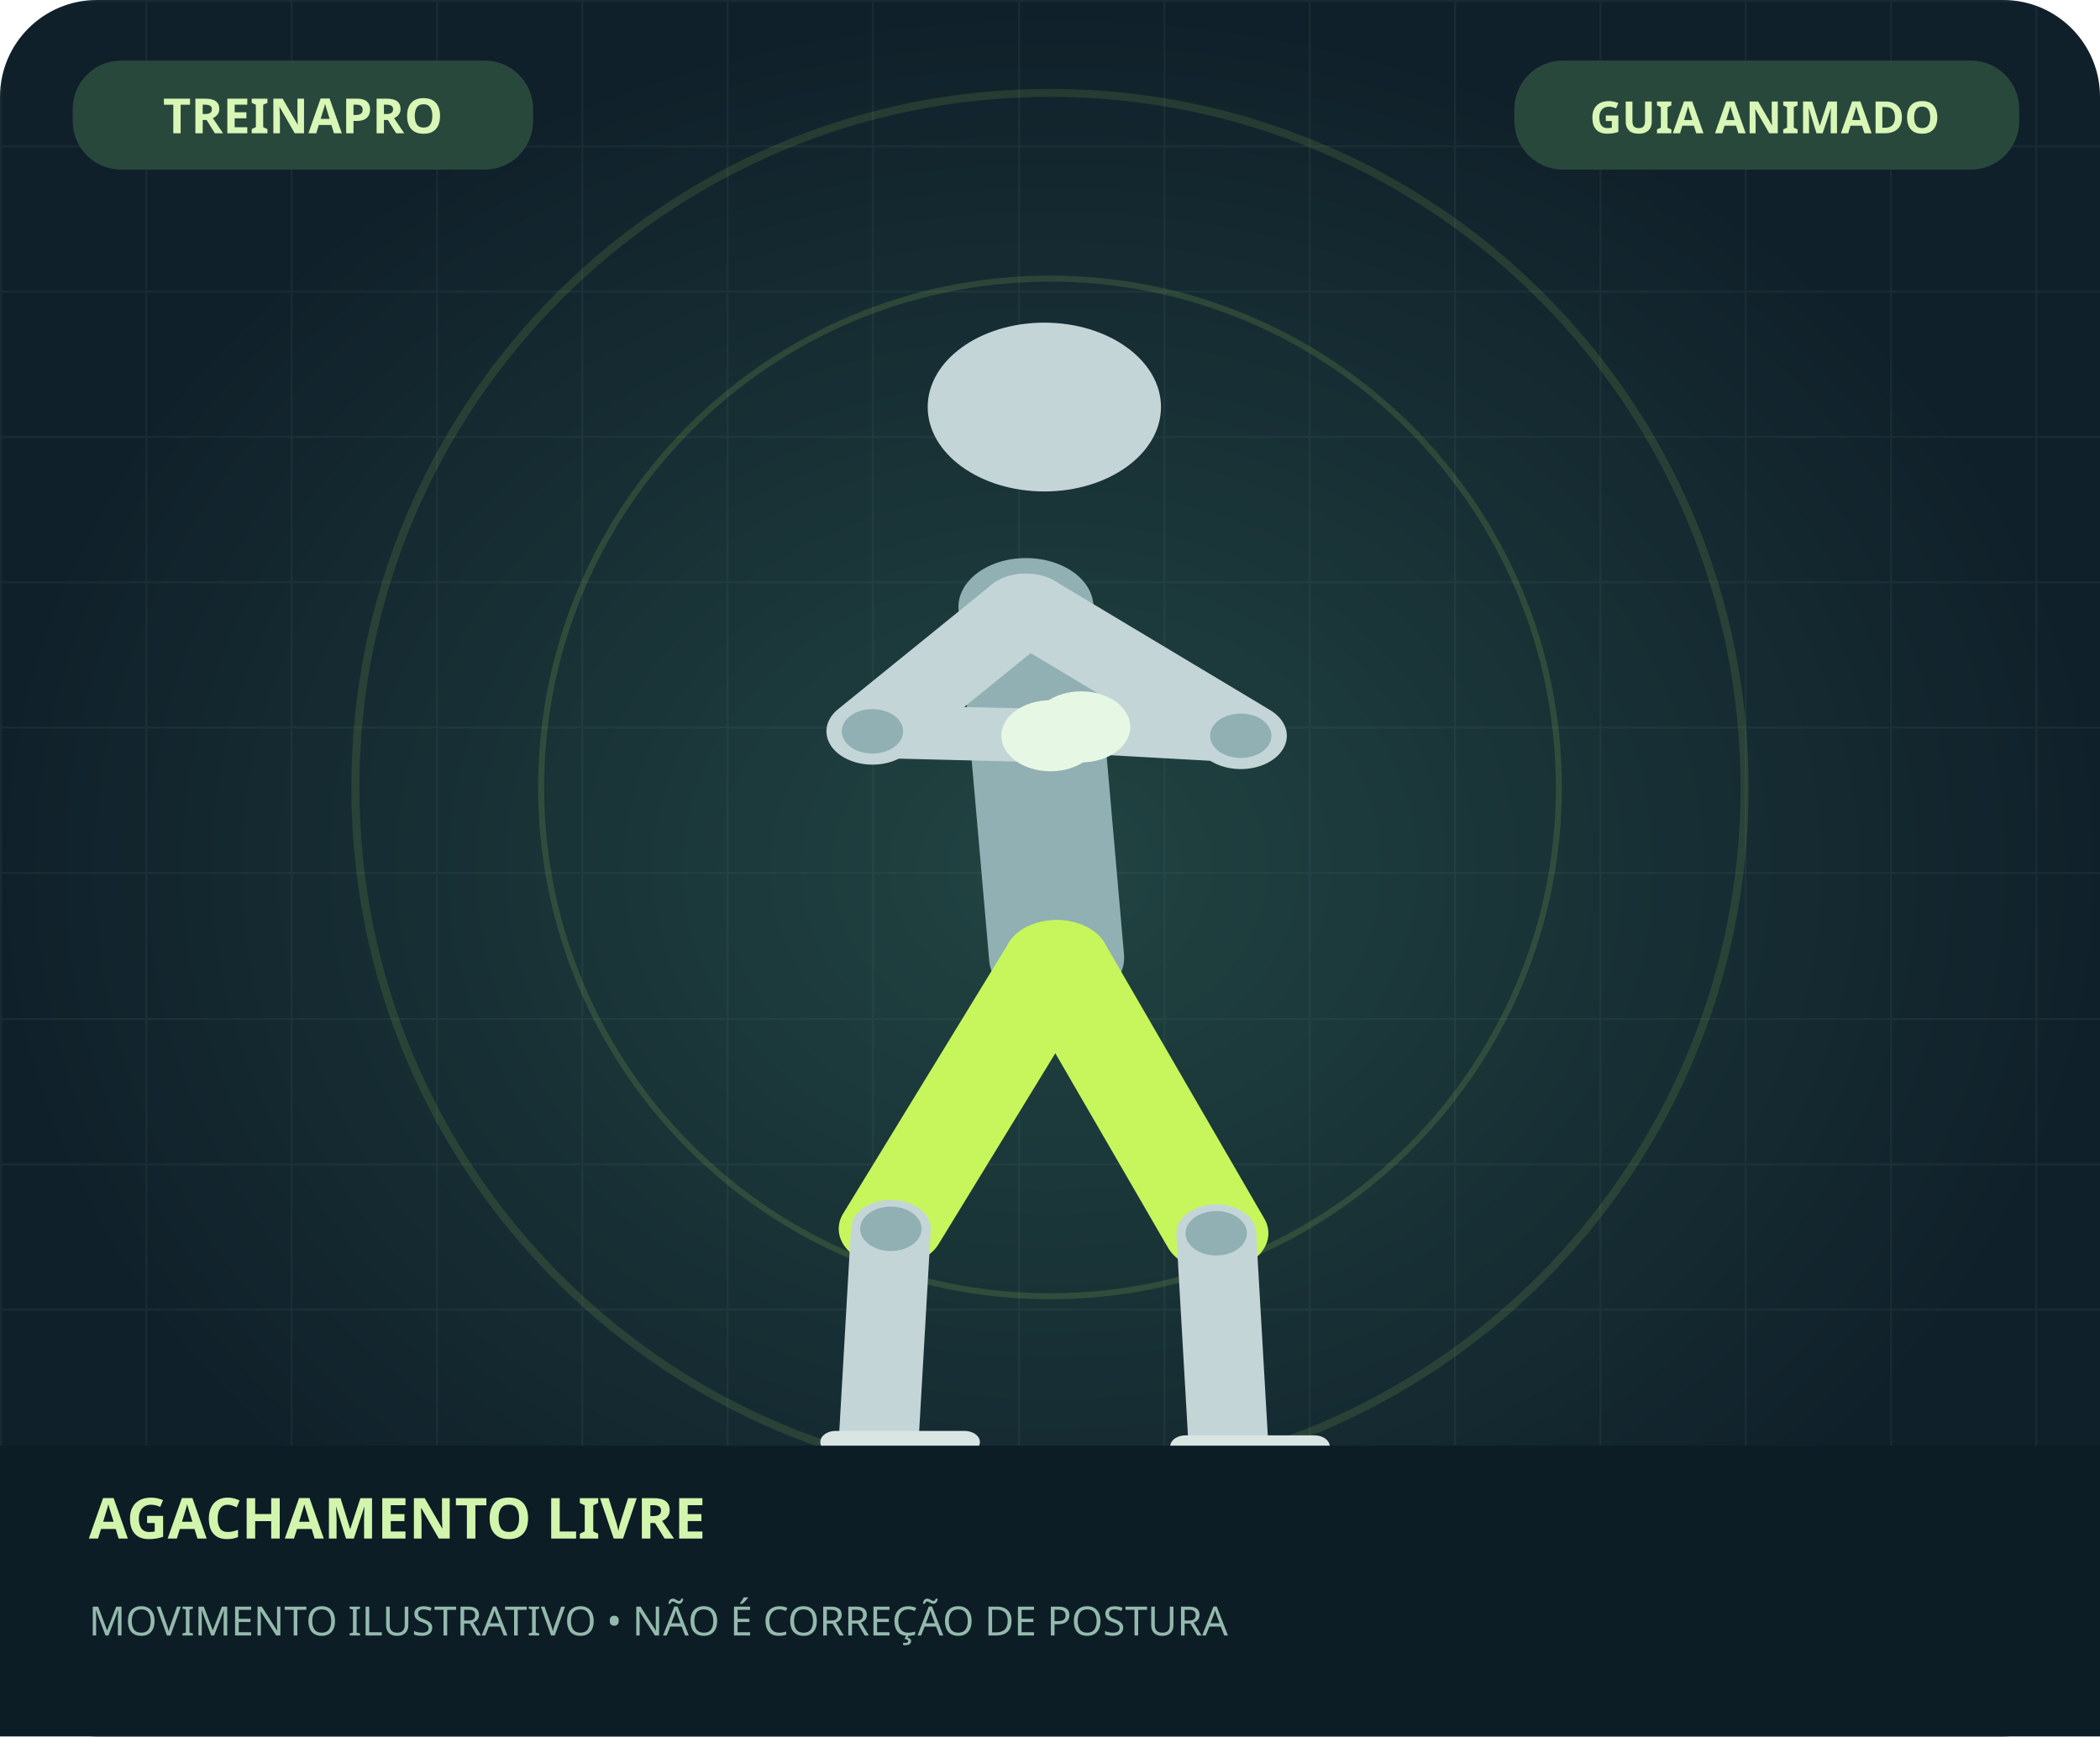
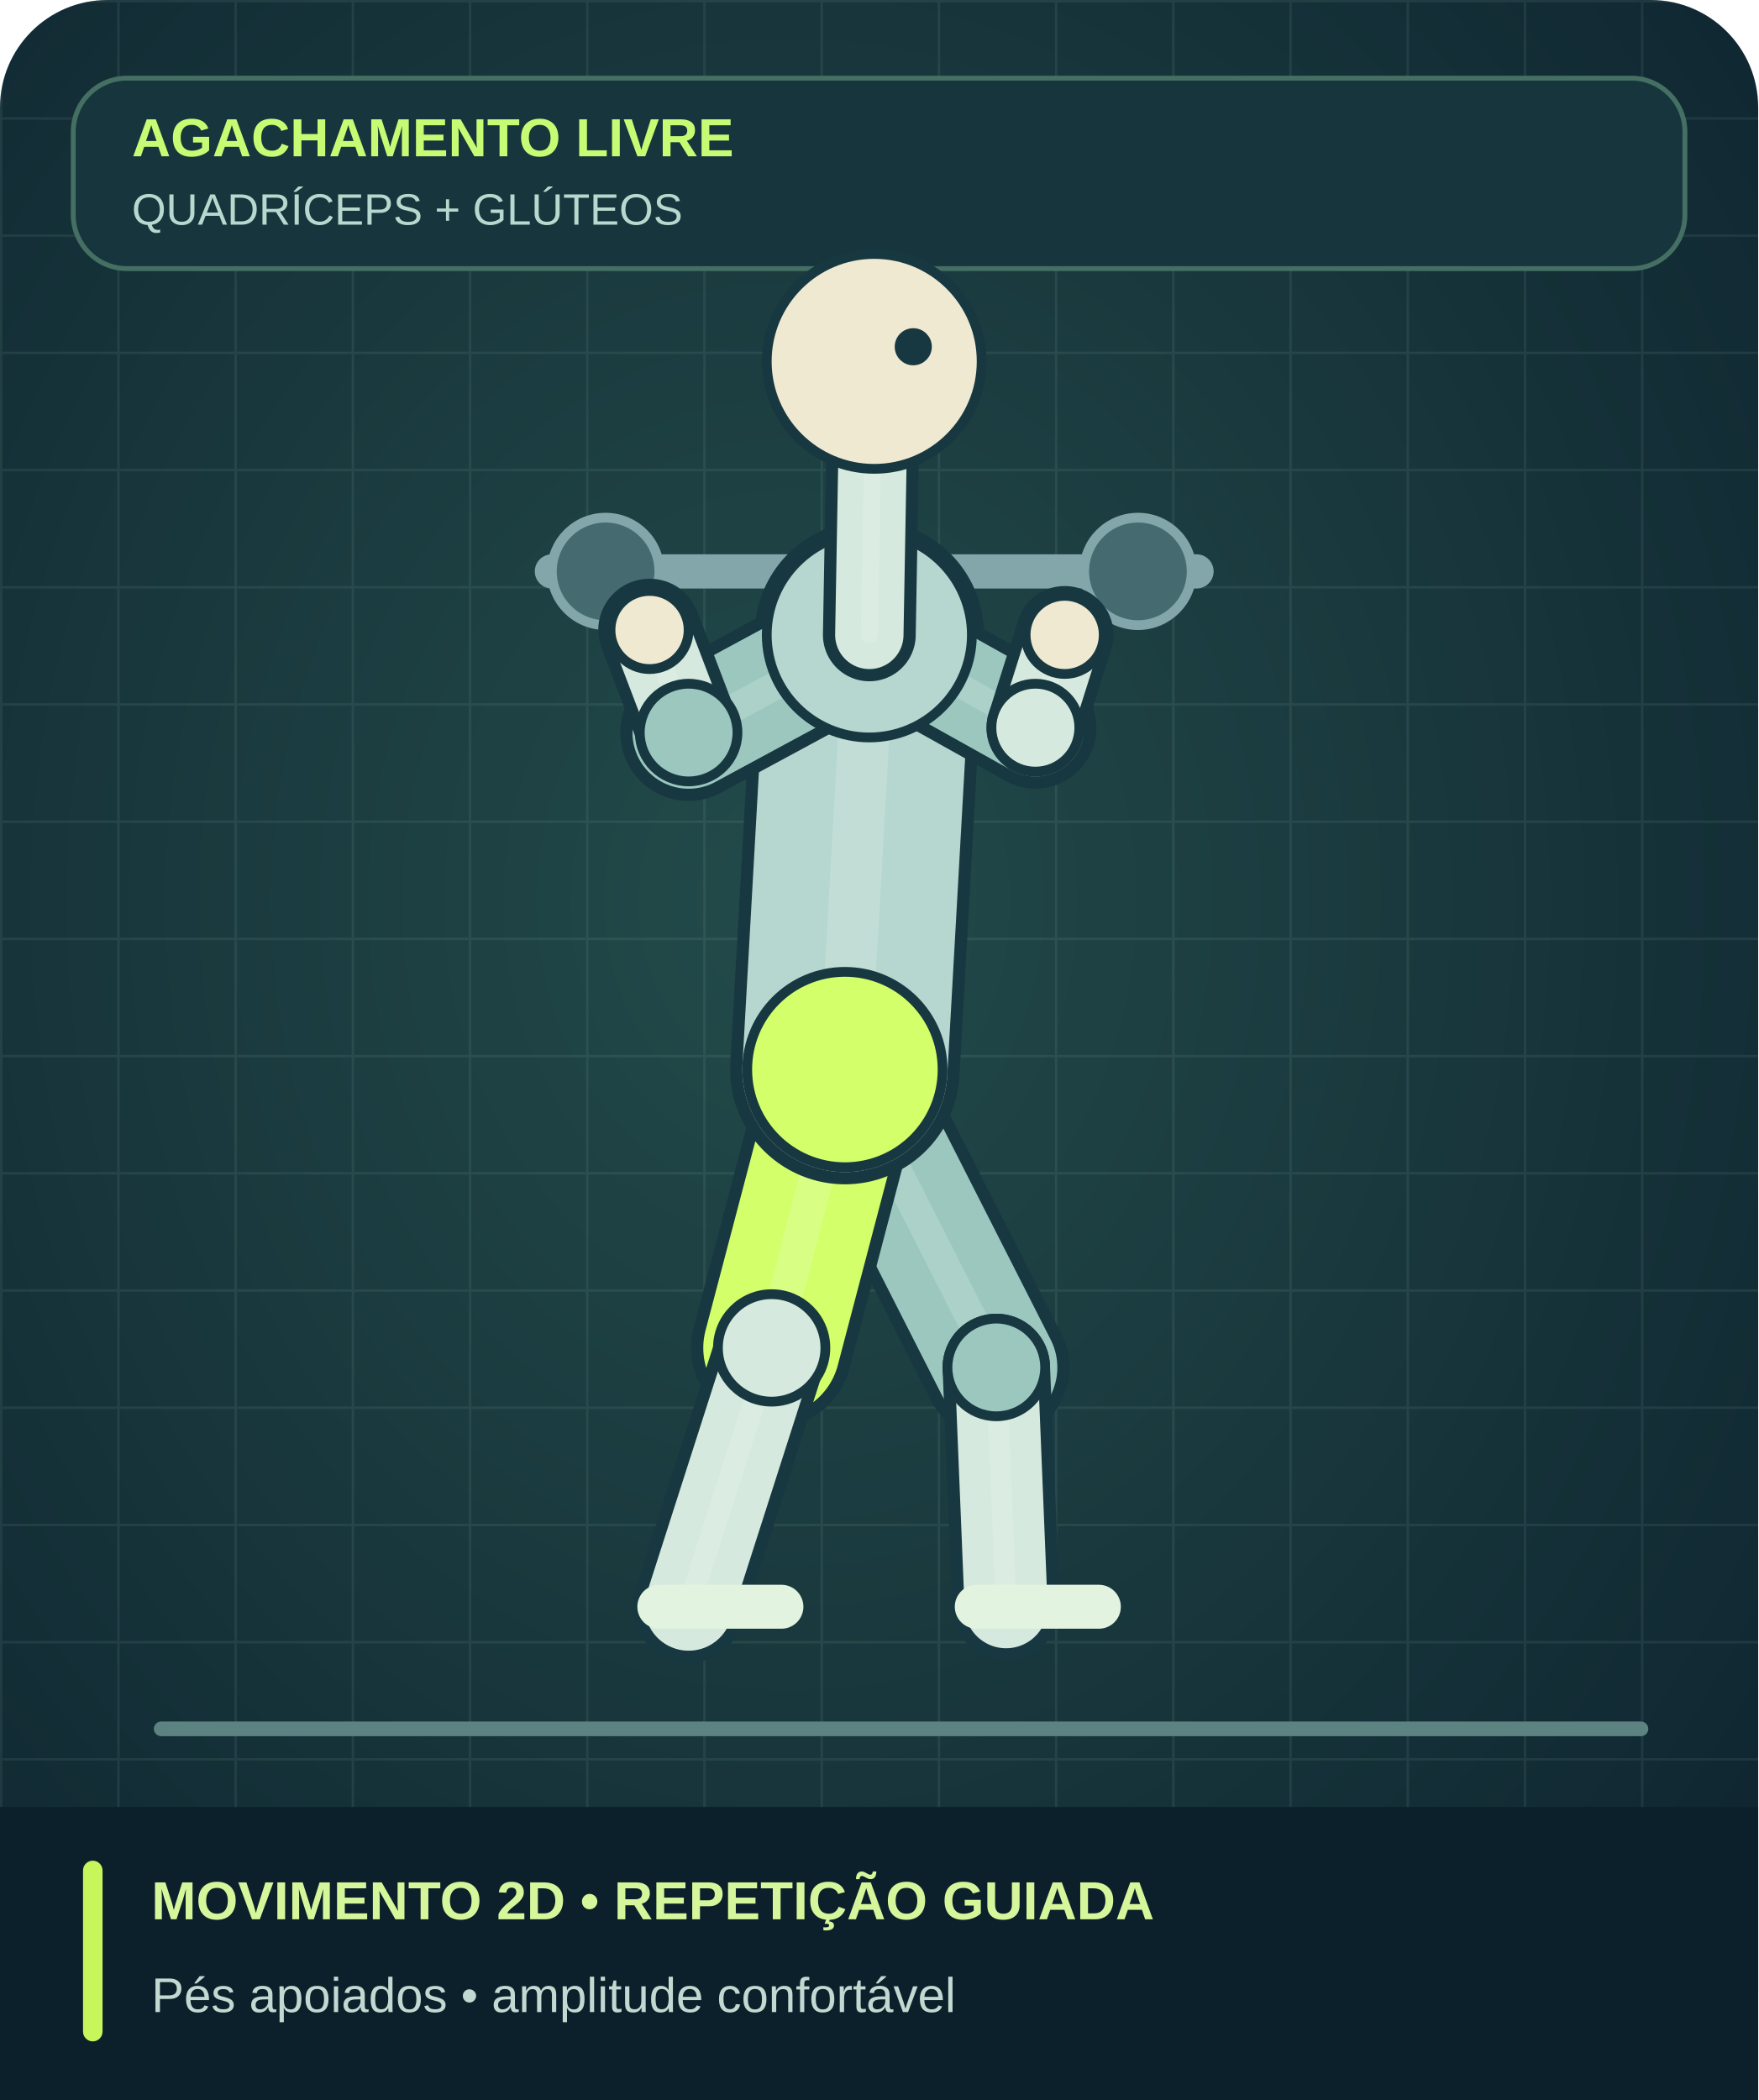
- <svg xmlns="http://www.w3.org/2000/svg" viewBox="0 0 520 430" role="img" aria-labelledby="title desc">
+ <svg xmlns="http://www.w3.org/2000/svg" viewBox="0 0 360 430" role="img" aria-labelledby="title desc">
  <defs>
-     <radialGradient id="bg">
-       <stop stop-color="#214442" />
-       <stop offset="1" stop-color="#10202a" />
+     <radialGradient id="back" cx="45%" cy="43%" r="78%">
+       <stop stop-color="#234b4a" />
+       <stop offset="1" stop-color="#0d222e" />
    </radialGradient>
-     <pattern id="grid" width="36" height="36" patternUnits="userSpaceOnUse">
-       <path d="M36 0H0V36" stroke="#729290" stroke-opacity=".095" fill="none" />
+     <pattern id="gr" patternUnits="userSpaceOnUse" width="24" height="24">
+       <path d="M24 0H0V24" fill="none" stroke="#bbd4cb" stroke-opacity=".09" />
    </pattern>
  </defs>
-   <rect width="520" height="430" rx="24" fill="url(#bg)" />
-   <rect width="520" height="430" rx="24" fill="url(#grid)" />
-   <circle cx="260" cy="195" r="172" fill="none" stroke="#c6f65b" opacity=".11" stroke-width="2" />
-   <circle cx="260" cy="195" r="126" fill="none" stroke="#c6f65b" opacity=".13" stroke-width="1.5" />
-   <rect x="18" y="15" rx="12" width="114" height="27" fill="#29483c" />
-   <text x="75" y="33" fill="#d8f6b6" text-anchor="middle" font-size="12" font-weight="bold" font-family="sans-serif">TREINAPRO</text>
-   <rect x="375" y="15" rx="12" width="125" height="27" fill="#29483c" />
-   <text x="437" y="33" fill="#d8f6b6" text-anchor="middle" font-size="11" font-weight="bold" font-family="sans-serif">GUIA ANIMADO</text>
-   <g transform="translate(61 15) scale(1.52 1.10)">
-     <line x1="37" y1="314" x2="214" y2="314" stroke="#587a80" stroke-width="3" stroke-linecap="round" />
-     <line x1="127" y1="123" x2="132" y2="202" stroke="#91b0b4" stroke-width="22" stroke-linecap="round">
-       <animate attributeName="x1" values="127;127;132;132;127;127" keyTimes="0;0.12;0.42;0.57;0.88;1" dur="4.8s" repeatCount="indefinite" calcMode="linear" />
-       <animate attributeName="y1" values="123;123;153;153;123;123" keyTimes="0;0.12;0.42;0.57;0.88;1" dur="4.8s" repeatCount="indefinite" calcMode="linear" />
-       <animate attributeName="x2" values="132;132;136;136;132;132" keyTimes="0;0.12;0.42;0.57;0.88;1" dur="4.8s" repeatCount="indefinite" calcMode="linear" />
-       <animate attributeName="y2" values="202;202;228;228;202;202" keyTimes="0;0.12;0.42;0.57;0.88;1" dur="4.8s" repeatCount="indefinite" calcMode="linear" />
-     </line>
-     <line x1="132" y1="202" x2="105" y2="263" stroke="#c6f65b" stroke-width="17" stroke-linecap="round">
-       <animate attributeName="x1" values="132;132;136;136;132;132" keyTimes="0;0.12;0.42;0.57;0.88;1" dur="4.8s" repeatCount="indefinite" calcMode="linear" />
-       <animate attributeName="y1" values="202;202;228;228;202;202" keyTimes="0;0.12;0.42;0.57;0.88;1" dur="4.8s" repeatCount="indefinite" calcMode="linear" />
-       <animate attributeName="x2" values="105;105;73;73;105;105" keyTimes="0;0.12;0.42;0.57;0.88;1" dur="4.8s" repeatCount="indefinite" calcMode="linear" />
-       <animate attributeName="y2" values="263;263;258;258;263;263" keyTimes="0;0.12;0.42;0.57;0.88;1" dur="4.8s" repeatCount="indefinite" calcMode="linear" />
-     </line>
-     <line x1="105" y1="263" x2="103" y2="311" stroke="#c4d5d7" stroke-width="13" stroke-linecap="round">
-       <animate attributeName="x1" values="105;105;73;73;105;105" keyTimes="0;0.12;0.42;0.57;0.88;1" dur="4.8s" repeatCount="indefinite" calcMode="linear" />
-       <animate attributeName="y1" values="263;263;258;258;263;263" keyTimes="0;0.12;0.42;0.57;0.88;1" dur="4.8s" repeatCount="indefinite" calcMode="linear" />
-       <animate attributeName="x2" values="103;103;67;67;103;103" keyTimes="0;0.12;0.42;0.57;0.88;1" dur="4.8s" repeatCount="indefinite" calcMode="linear" />
-       <animate attributeName="y2" values="311;311;310;310;311;311" keyTimes="0;0.12;0.42;0.57;0.88;1" dur="4.8s" repeatCount="indefinite" calcMode="linear" />
-     </line>
-     <line x1="132" y1="202" x2="158" y2="264" stroke="#c6f65b" stroke-width="17" stroke-linecap="round">
-       <animate attributeName="x1" values="132;132;136;136;132;132" keyTimes="0;0.12;0.42;0.57;0.88;1" dur="4.8s" repeatCount="indefinite" calcMode="linear" />
-       <animate attributeName="y1" values="202;202;228;228;202;202" keyTimes="0;0.12;0.42;0.57;0.88;1" dur="4.8s" repeatCount="indefinite" calcMode="linear" />
-       <animate attributeName="x2" values="158;158;188;188;158;158" keyTimes="0;0.12;0.42;0.57;0.88;1" dur="4.8s" repeatCount="indefinite" calcMode="linear" />
-       <animate attributeName="y2" values="264;264;260;260;264;264" keyTimes="0;0.12;0.42;0.57;0.88;1" dur="4.8s" repeatCount="indefinite" calcMode="linear" />
-     </line>
-     <line x1="158" y1="264" x2="160" y2="312" stroke="#c4d5d7" stroke-width="13" stroke-linecap="round">
-       <animate attributeName="x1" values="158;158;188;188;158;158" keyTimes="0;0.12;0.42;0.57;0.88;1" dur="4.8s" repeatCount="indefinite" calcMode="linear" />
-       <animate attributeName="y1" values="264;264;260;260;264;264" keyTimes="0;0.12;0.42;0.57;0.88;1" dur="4.8s" repeatCount="indefinite" calcMode="linear" />
-       <animate attributeName="x2" values="160;160;194;194;160;160" keyTimes="0;0.12;0.42;0.57;0.88;1" dur="4.8s" repeatCount="indefinite" calcMode="linear" />
-       <animate attributeName="y2" values="312;312;310;310;312;312" keyTimes="0;0.12;0.42;0.57;0.88;1" dur="4.8s" repeatCount="indefinite" calcMode="linear" />
-     </line>
-     <line x1="127" y1="123" x2="102" y2="151" stroke="#c4d5d7" stroke-width="15" stroke-linecap="round">
-       <animate attributeName="x1" values="127;127;132;132;127;127" keyTimes="0;0.12;0.42;0.57;0.88;1" dur="4.8s" repeatCount="indefinite" calcMode="linear" />
-       <animate attributeName="y1" values="123;123;153;153;123;123" keyTimes="0;0.12;0.42;0.57;0.88;1" dur="4.8s" repeatCount="indefinite" calcMode="linear" />
-       <animate attributeName="x2" values="102;102;111;111;102;102" keyTimes="0;0.12;0.42;0.57;0.88;1" dur="4.8s" repeatCount="indefinite" calcMode="linear" />
-       <animate attributeName="y2" values="151;151;178;178;151;151" keyTimes="0;0.12;0.42;0.57;0.88;1" dur="4.8s" repeatCount="indefinite" calcMode="linear" />
-     </line>
-     <line x1="102" y1="151" x2="131" y2="152" stroke="#c4d5d7" stroke-width="12" stroke-linecap="round">
-       <animate attributeName="x1" values="102;102;111;111;102;102" keyTimes="0;0.12;0.42;0.57;0.88;1" dur="4.8s" repeatCount="indefinite" calcMode="linear" />
-       <animate attributeName="y1" values="151;151;178;178;151;151" keyTimes="0;0.12;0.42;0.57;0.88;1" dur="4.8s" repeatCount="indefinite" calcMode="linear" />
-       <animate attributeName="x2" values="131;131;134;134;131;131" keyTimes="0;0.12;0.42;0.57;0.88;1" dur="4.8s" repeatCount="indefinite" calcMode="linear" />
-       <animate attributeName="y2" values="152;152;176;176;152;152" keyTimes="0;0.12;0.42;0.57;0.88;1" dur="4.8s" repeatCount="indefinite" calcMode="linear" />
-     </line>
-     <line x1="127" y1="123" x2="162" y2="152" stroke="#c4d5d7" stroke-width="15" stroke-linecap="round">
-       <animate attributeName="x1" values="127;127;132;132;127;127" keyTimes="0;0.12;0.42;0.57;0.88;1" dur="4.8s" repeatCount="indefinite" calcMode="linear" />
-       <animate attributeName="y1" values="123;123;153;153;123;123" keyTimes="0;0.12;0.42;0.57;0.88;1" dur="4.8s" repeatCount="indefinite" calcMode="linear" />
-       <animate attributeName="x2" values="162;162;163;163;162;162" keyTimes="0;0.12;0.42;0.57;0.88;1" dur="4.8s" repeatCount="indefinite" calcMode="linear" />
-       <animate attributeName="y2" values="152;152;179;179;152;152" keyTimes="0;0.12;0.42;0.57;0.88;1" dur="4.8s" repeatCount="indefinite" calcMode="linear" />
-     </line>
-     <line x1="162" y1="152" x2="136" y2="150" stroke="#c4d5d7" stroke-width="12" stroke-linecap="round">
-       <animate attributeName="x1" values="162;162;163;163;162;162" keyTimes="0;0.12;0.42;0.57;0.88;1" dur="4.8s" repeatCount="indefinite" calcMode="linear" />
-       <animate attributeName="y1" values="152;152;179;179;152;152" keyTimes="0;0.12;0.42;0.57;0.88;1" dur="4.8s" repeatCount="indefinite" calcMode="linear" />
-       <animate attributeName="x2" values="136;136;145;145;136;136" keyTimes="0;0.12;0.42;0.57;0.88;1" dur="4.8s" repeatCount="indefinite" calcMode="linear" />
-       <animate attributeName="y2" values="150;150;177;177;150;150" keyTimes="0;0.12;0.42;0.57;0.88;1" dur="4.8s" repeatCount="indefinite" calcMode="linear" />
-     </line>
-     <circle cx="130" cy="78" r="19" fill="#c4d5d7">
-       <animate attributeName="cx" values="130;130;132;132;130;130" keyTimes="0;0.12;0.42;0.57;0.88;1" dur="4.8s" repeatCount="indefinite" calcMode="linear" />
-       <animate attributeName="cy" values="78;78;109;109;78;78" keyTimes="0;0.12;0.42;0.57;0.88;1" dur="4.8s" repeatCount="indefinite" calcMode="linear" />
-     </circle>
-     <circle cx="102" cy="151" r="5" fill="#91b0b4">
-       <animate attributeName="cx" values="102;102;111;111;102;102" keyTimes="0;0.12;0.42;0.57;0.88;1" dur="4.8s" repeatCount="indefinite" calcMode="linear" />
-       <animate attributeName="cy" values="151;151;178;178;151;151" keyTimes="0;0.12;0.42;0.57;0.88;1" dur="4.8s" repeatCount="indefinite" calcMode="linear" />
-     </circle>
-     <circle cx="162" cy="152" r="5" fill="#91b0b4">
-       <animate attributeName="cx" values="162;162;163;163;162;162" keyTimes="0;0.12;0.42;0.57;0.88;1" dur="4.8s" repeatCount="indefinite" calcMode="linear" />
-       <animate attributeName="cy" values="152;152;179;179;152;152" keyTimes="0;0.12;0.42;0.57;0.88;1" dur="4.8s" repeatCount="indefinite" calcMode="linear" />
-     </circle>
-     <circle cx="105" cy="263" r="5" fill="#91b0b4">
-       <animate attributeName="cx" values="105;105;73;73;105;105" keyTimes="0;0.12;0.42;0.57;0.88;1" dur="4.8s" repeatCount="indefinite" calcMode="linear" />
-       <animate attributeName="cy" values="263;263;258;258;263;263" keyTimes="0;0.12;0.42;0.57;0.88;1" dur="4.8s" repeatCount="indefinite" calcMode="linear" />
-     </circle>
-     <circle cx="158" cy="264" r="5" fill="#91b0b4">
-       <animate attributeName="cx" values="158;158;188;188;158;158" keyTimes="0;0.12;0.42;0.57;0.88;1" dur="4.8s" repeatCount="indefinite" calcMode="linear" />
-       <animate attributeName="cy" values="264;264;260;260;264;264" keyTimes="0;0.12;0.42;0.57;0.88;1" dur="4.8s" repeatCount="indefinite" calcMode="linear" />
-     </circle>
-     <circle cx="131" cy="152" r="8" fill="#e6f8e4">
-       <animate attributeName="cx" values="131;131;134;134;131;131" keyTimes="0;0.12;0.42;0.57;0.88;1" dur="4.8s" repeatCount="indefinite" calcMode="linear" />
-       <animate attributeName="cy" values="152;152;176;176;152;152" keyTimes="0;0.12;0.42;0.57;0.88;1" dur="4.8s" repeatCount="indefinite" calcMode="linear" />
-     </circle>
-     <circle cx="136" cy="150" r="8" fill="#e6f8e4">
-       <animate attributeName="cx" values="136;136;145;145;136;136" keyTimes="0;0.12;0.42;0.57;0.88;1" dur="4.8s" repeatCount="indefinite" calcMode="linear" />
-       <animate attributeName="cy" values="150;150;177;177;150;150" keyTimes="0;0.12;0.42;0.57;0.88;1" dur="4.8s" repeatCount="indefinite" calcMode="linear" />
-     </circle>
-     <line x1="96" y1="311" x2="117" y2="311" stroke="#d8e5e3" stroke-width="5" stroke-linecap="round">
-       <animate attributeName="x1" values="96;96;60;60;96;96" keyTimes="0;0.12;0.42;0.57;0.88;1" dur="4.8s" repeatCount="indefinite" calcMode="linear" />
-       <animate attributeName="y1" values="311;311;310;310;311;311" keyTimes="0;0.12;0.42;0.57;0.88;1" dur="4.8s" repeatCount="indefinite" calcMode="linear" />
-       <animate attributeName="x2" values="117;117;81;81;117;117" keyTimes="0;0.12;0.42;0.57;0.88;1" dur="4.8s" repeatCount="indefinite" calcMode="linear" />
-       <animate attributeName="y2" values="311;311;310;310;311;311" keyTimes="0;0.12;0.42;0.57;0.88;1" dur="4.8s" repeatCount="indefinite" calcMode="linear" />
-     </line>
-     <line x1="153" y1="312" x2="174" y2="312" stroke="#d8e5e3" stroke-width="5" stroke-linecap="round">
-       <animate attributeName="x1" values="153;153;187;187;153;153" keyTimes="0;0.12;0.42;0.57;0.88;1" dur="4.8s" repeatCount="indefinite" calcMode="linear" />
-       <animate attributeName="y1" values="312;312;310;310;312;312" keyTimes="0;0.12;0.42;0.57;0.88;1" dur="4.8s" repeatCount="indefinite" calcMode="linear" />
-       <animate attributeName="x2" values="174;174;208;208;174;174" keyTimes="0;0.12;0.42;0.57;0.88;1" dur="4.8s" repeatCount="indefinite" calcMode="linear" />
-       <animate attributeName="y2" values="312;312;310;310;312;312" keyTimes="0;0.12;0.42;0.57;0.88;1" dur="4.8s" repeatCount="indefinite" calcMode="linear" />
-     </line>
+   <rect width="360" height="430" rx="22" fill="url(#back)" />
+   <rect width="360" height="430" rx="22" fill="url(#gr)" />
+   <rect x="15" y="16" rx="11" width="330" height="39" fill="#17353c" stroke="#456f63" />
+   <text x="27" y="32" fill="#c7fb74" font-size="11" font-weight="800" font-family="Arial,sans-serif">AGACHAMENTO LIVRE</text>
+   <text x="27" y="46" fill="#b7d8ce" font-size="9" font-family="Arial,sans-serif">QUADRÍCEPS + GLÚTEOS</text>
+   <g transform="translate(0 -2)">
+     <line x1="33.00" y1="356.00" x2="336.00" y2="356.00" stroke="#5c8382" stroke-width="3" stroke-linecap="round" />
+     <line x1="113.00" y1="119.00" x2="245.00" y2="119.00" stroke="#82a6a9" stroke-width="7" stroke-linecap="round">
+       <animate attributeName="x1" values="113;113;104;104;113;113" keyTimes="0;0.12;0.43;0.59;0.9;1" dur="4.5s" repeatCount="indefinite" />
+       <animate attributeName="y1" values="119;119;142;142;119;119" keyTimes="0;0.12;0.43;0.59;0.9;1" dur="4.5s" repeatCount="indefinite" />
+       <animate attributeName="x2" values="245;245;236;236;245;245" keyTimes="0;0.12;0.43;0.59;0.9;1" dur="4.5s" repeatCount="indefinite" />
+       <animate attributeName="y2" values="119;119;142;142;119;119" keyTimes="0;0.12;0.43;0.59;0.9;1" dur="4.5s" repeatCount="indefinite" />
+     </line>
+     <circle cx="124.00" cy="119.00" r="11.00" fill="#456b70" stroke="#82a6a9" stroke-width="2">
+       <animate attributeName="cx" values="124;124;115;115;124;124" keyTimes="0;0.12;0.43;0.59;0.9;1" dur="4.5s" repeatCount="indefinite" />
+       <animate attributeName="cy" values="119;119;142;142;119;119" keyTimes="0;0.12;0.43;0.59;0.9;1" dur="4.5s" repeatCount="indefinite" />
+     </circle>
+     <circle cx="233.00" cy="119.00" r="11.00" fill="#456b70" stroke="#82a6a9" stroke-width="2">
+       <animate attributeName="cx" values="233;233;224;224;233;233" keyTimes="0;0.12;0.43;0.59;0.9;1" dur="4.5s" repeatCount="indefinite" />
+       <animate attributeName="cy" values="119;119;142;142;119;119" keyTimes="0;0.12;0.43;0.59;0.9;1" dur="4.5s" repeatCount="indefinite" />
+     </circle>
+     <line x1="173.00" y1="221.00" x2="204.00" y2="282.00" stroke="#173840" stroke-width="30" stroke-linecap="round">
+       <animate attributeName="x1" values="173;173;139;139;173;173" keyTimes="0;0.12;0.43;0.59;0.9;1" dur="4.5s" repeatCount="indefinite" />
+       <animate attributeName="y1" values="221;221;258;258;221;221" keyTimes="0;0.12;0.43;0.59;0.9;1" dur="4.5s" repeatCount="indefinite" />
+       <animate attributeName="x2" values="204;204;225;225;204;204" keyTimes="0;0.12;0.43;0.59;0.9;1" dur="4.5s" repeatCount="indefinite" />
+       <animate attributeName="y2" values="282;282;277;277;282;282" keyTimes="0;0.12;0.43;0.59;0.9;1" dur="4.5s" repeatCount="indefinite" />
+     </line>
+     <line x1="173.00" y1="221.00" x2="204.00" y2="282.00" stroke="#9cc7bf" stroke-width="25" stroke-linecap="round">
+       <animate attributeName="x1" values="173;173;139;139;173;173" keyTimes="0;0.12;0.43;0.59;0.9;1" dur="4.5s" repeatCount="indefinite" />
+       <animate attributeName="y1" values="221;221;258;258;221;221" keyTimes="0;0.12;0.43;0.59;0.9;1" dur="4.5s" repeatCount="indefinite" />
+       <animate attributeName="x2" values="204;204;225;225;204;204" keyTimes="0;0.12;0.43;0.59;0.9;1" dur="4.5s" repeatCount="indefinite" />
+       <animate attributeName="y2" values="282;282;277;277;282;282" keyTimes="0;0.12;0.43;0.59;0.9;1" dur="4.5s" repeatCount="indefinite" />
+     </line>
+     <line x1="173.00" y1="221.00" x2="204.00" y2="282.00" stroke="#f3fff2" stroke-width="6.25" stroke-linecap="round" opacity=".18">
+       <animate attributeName="x1" values="173;173;139;139;173;173" keyTimes="0;0.12;0.43;0.59;0.9;1" dur="4.5s" repeatCount="indefinite" />
+       <animate attributeName="y1" values="221;221;258;258;221;221" keyTimes="0;0.12;0.43;0.59;0.9;1" dur="4.5s" repeatCount="indefinite" />
+       <animate attributeName="x2" values="204;204;225;225;204;204" keyTimes="0;0.12;0.43;0.59;0.9;1" dur="4.5s" repeatCount="indefinite" />
+       <animate attributeName="y2" values="282;282;277;277;282;282" keyTimes="0;0.12;0.43;0.59;0.9;1" dur="4.5s" repeatCount="indefinite" />
+     </line>
+     <line x1="204.00" y1="282.00" x2="206.00" y2="331.00" stroke="#173840" stroke-width="22" stroke-linecap="round">
+       <animate attributeName="x1" values="204;204;225;225;204;204" keyTimes="0;0.12;0.43;0.59;0.9;1" dur="4.5s" repeatCount="indefinite" />
+       <animate attributeName="y1" values="282;282;277;277;282;282" keyTimes="0;0.12;0.43;0.59;0.9;1" dur="4.5s" repeatCount="indefinite" />
+     </line>
+     <line x1="204.00" y1="282.00" x2="206.00" y2="331.00" stroke="#d5e9de" stroke-width="17" stroke-linecap="round">
+       <animate attributeName="x1" values="204;204;225;225;204;204" keyTimes="0;0.12;0.43;0.59;0.9;1" dur="4.5s" repeatCount="indefinite" />
+       <animate attributeName="y1" values="282;282;277;277;282;282" keyTimes="0;0.12;0.43;0.59;0.9;1" dur="4.5s" repeatCount="indefinite" />
+     </line>
+     <line x1="204.00" y1="282.00" x2="206.00" y2="331.00" stroke="#f3fff2" stroke-width="4.25" stroke-linecap="round" opacity=".18">
+       <animate attributeName="x1" values="204;204;225;225;204;204" keyTimes="0;0.12;0.43;0.59;0.9;1" dur="4.5s" repeatCount="indefinite" />
+       <animate attributeName="y1" values="282;282;277;277;282;282" keyTimes="0;0.12;0.43;0.59;0.9;1" dur="4.5s" repeatCount="indefinite" />
+     </line>
+     <line x1="173.00" y1="221.00" x2="158.00" y2="278.00" stroke="#173840" stroke-width="33" stroke-linecap="round">
+       <animate attributeName="x1" values="173;173;139;139;173;173" keyTimes="0;0.12;0.43;0.59;0.9;1" dur="4.5s" repeatCount="indefinite" />
+       <animate attributeName="y1" values="221;221;258;258;221;221" keyTimes="0;0.12;0.43;0.59;0.9;1" dur="4.5s" repeatCount="indefinite" />
+       <animate attributeName="x2" values="158;158;200;200;158;158" keyTimes="0;0.12;0.43;0.59;0.9;1" dur="4.5s" repeatCount="indefinite" />
+       <animate attributeName="y2" values="278;278;270;270;278;278" keyTimes="0;0.12;0.43;0.59;0.9;1" dur="4.5s" repeatCount="indefinite" />
+     </line>
+     <line x1="173.00" y1="221.00" x2="158.00" y2="278.00" stroke="#d2ff6a" stroke-width="28" stroke-linecap="round">
+       <animate attributeName="x1" values="173;173;139;139;173;173" keyTimes="0;0.12;0.43;0.59;0.9;1" dur="4.5s" repeatCount="indefinite" />
+       <animate attributeName="y1" values="221;221;258;258;221;221" keyTimes="0;0.12;0.43;0.59;0.9;1" dur="4.5s" repeatCount="indefinite" />
+       <animate attributeName="x2" values="158;158;200;200;158;158" keyTimes="0;0.12;0.43;0.59;0.9;1" dur="4.5s" repeatCount="indefinite" />
+       <animate attributeName="y2" values="278;278;270;270;278;278" keyTimes="0;0.12;0.43;0.59;0.9;1" dur="4.5s" repeatCount="indefinite" />
+     </line>
+     <line x1="173.00" y1="221.00" x2="158.00" y2="278.00" stroke="#f3fff2" stroke-width="7" stroke-linecap="round" opacity=".18">
+       <animate attributeName="x1" values="173;173;139;139;173;173" keyTimes="0;0.12;0.43;0.59;0.9;1" dur="4.5s" repeatCount="indefinite" />
+       <animate attributeName="y1" values="221;221;258;258;221;221" keyTimes="0;0.12;0.43;0.59;0.9;1" dur="4.5s" repeatCount="indefinite" />
+       <animate attributeName="x2" values="158;158;200;200;158;158" keyTimes="0;0.12;0.43;0.59;0.9;1" dur="4.5s" repeatCount="indefinite" />
+       <animate attributeName="y2" values="278;278;270;270;278;278" keyTimes="0;0.12;0.43;0.59;0.9;1" dur="4.5s" repeatCount="indefinite" />
+     </line>
+     <line x1="158.00" y1="278.00" x2="141.00" y2="331.00" stroke="#173840" stroke-width="23" stroke-linecap="round">
+       <animate attributeName="x1" values="158;158;200;200;158;158" keyTimes="0;0.12;0.43;0.59;0.9;1" dur="4.5s" repeatCount="indefinite" />
+       <animate attributeName="y1" values="278;278;270;270;278;278" keyTimes="0;0.12;0.43;0.59;0.9;1" dur="4.5s" repeatCount="indefinite" />
+     </line>
+     <line x1="158.00" y1="278.00" x2="141.00" y2="331.00" stroke="#d5e9de" stroke-width="18" stroke-linecap="round">
+       <animate attributeName="x1" values="158;158;200;200;158;158" keyTimes="0;0.12;0.43;0.59;0.9;1" dur="4.5s" repeatCount="indefinite" />
+       <animate attributeName="y1" values="278;278;270;270;278;278" keyTimes="0;0.12;0.43;0.59;0.9;1" dur="4.5s" repeatCount="indefinite" />
+     </line>
+     <line x1="158.00" y1="278.00" x2="141.00" y2="331.00" stroke="#f3fff2" stroke-width="4.5" stroke-linecap="round" opacity=".18">
+       <animate attributeName="x1" values="158;158;200;200;158;158" keyTimes="0;0.12;0.43;0.59;0.9;1" dur="4.5s" repeatCount="indefinite" />
+       <animate attributeName="y1" values="278;278;270;270;278;278" keyTimes="0;0.12;0.43;0.59;0.9;1" dur="4.5s" repeatCount="indefinite" />
+     </line>
+     <line x1="178.00" y1="132.00" x2="173.00" y2="221.00" stroke="#173840" stroke-width="47" stroke-linecap="round">
+       <animate attributeName="x1" values="178;178;169;169;178;178" keyTimes="0;0.12;0.43;0.59;0.9;1" dur="4.5s" repeatCount="indefinite" />
+       <animate attributeName="y1" values="132;132;155;155;132;132" keyTimes="0;0.12;0.43;0.59;0.9;1" dur="4.5s" repeatCount="indefinite" />
+       <animate attributeName="x2" values="173;173;139;139;173;173" keyTimes="0;0.12;0.43;0.59;0.9;1" dur="4.5s" repeatCount="indefinite" />
+       <animate attributeName="y2" values="221;221;258;258;221;221" keyTimes="0;0.12;0.43;0.59;0.9;1" dur="4.5s" repeatCount="indefinite" />
+     </line>
+     <line x1="178.00" y1="132.00" x2="173.00" y2="221.00" stroke="#b6d6d0" stroke-width="42" stroke-linecap="round">
+       <animate attributeName="x1" values="178;178;169;169;178;178" keyTimes="0;0.12;0.43;0.59;0.9;1" dur="4.5s" repeatCount="indefinite" />
+       <animate attributeName="y1" values="132;132;155;155;132;132" keyTimes="0;0.12;0.43;0.59;0.9;1" dur="4.5s" repeatCount="indefinite" />
+       <animate attributeName="x2" values="173;173;139;139;173;173" keyTimes="0;0.12;0.43;0.59;0.9;1" dur="4.5s" repeatCount="indefinite" />
+       <animate attributeName="y2" values="221;221;258;258;221;221" keyTimes="0;0.12;0.43;0.59;0.9;1" dur="4.5s" repeatCount="indefinite" />
+     </line>
+     <line x1="178.00" y1="132.00" x2="173.00" y2="221.00" stroke="#f3fff2" stroke-width="10.5" stroke-linecap="round" opacity=".18">
+       <animate attributeName="x1" values="178;178;169;169;178;178" keyTimes="0;0.12;0.43;0.59;0.9;1" dur="4.5s" repeatCount="indefinite" />
+       <animate attributeName="y1" values="132;132;155;155;132;132" keyTimes="0;0.12;0.43;0.59;0.9;1" dur="4.5s" repeatCount="indefinite" />
+       <animate attributeName="x2" values="173;173;139;139;173;173" keyTimes="0;0.12;0.43;0.59;0.9;1" dur="4.5s" repeatCount="indefinite" />
+       <animate attributeName="y2" values="221;221;258;258;221;221" keyTimes="0;0.12;0.43;0.59;0.9;1" dur="4.5s" repeatCount="indefinite" />
+     </line>
+     <line x1="178.00" y1="132.00" x2="212.00" y2="151.00" stroke="#173840" stroke-width="25" stroke-linecap="round">
+       <animate attributeName="x1" values="178;178;169;169;178;178" keyTimes="0;0.12;0.43;0.59;0.9;1" dur="4.5s" repeatCount="indefinite" />
+       <animate attributeName="y1" values="132;132;155;155;132;132" keyTimes="0;0.12;0.43;0.59;0.9;1" dur="4.5s" repeatCount="indefinite" />
+       <animate attributeName="x2" values="212;212;199;199;212;212" keyTimes="0;0.12;0.43;0.59;0.9;1" dur="4.5s" repeatCount="indefinite" />
+       <animate attributeName="y2" values="151;151;178;178;151;151" keyTimes="0;0.12;0.43;0.59;0.9;1" dur="4.5s" repeatCount="indefinite" />
+     </line>
+     <line x1="178.00" y1="132.00" x2="212.00" y2="151.00" stroke="#9cc7bf" stroke-width="20" stroke-linecap="round">
+       <animate attributeName="x1" values="178;178;169;169;178;178" keyTimes="0;0.12;0.43;0.59;0.9;1" dur="4.5s" repeatCount="indefinite" />
+       <animate attributeName="y1" values="132;132;155;155;132;132" keyTimes="0;0.12;0.43;0.59;0.9;1" dur="4.5s" repeatCount="indefinite" />
+       <animate attributeName="x2" values="212;212;199;199;212;212" keyTimes="0;0.12;0.43;0.59;0.9;1" dur="4.5s" repeatCount="indefinite" />
+       <animate attributeName="y2" values="151;151;178;178;151;151" keyTimes="0;0.12;0.43;0.59;0.9;1" dur="4.5s" repeatCount="indefinite" />
+     </line>
+     <line x1="178.00" y1="132.00" x2="212.00" y2="151.00" stroke="#f3fff2" stroke-width="5" stroke-linecap="round" opacity=".18">
+       <animate attributeName="x1" values="178;178;169;169;178;178" keyTimes="0;0.12;0.43;0.59;0.9;1" dur="4.5s" repeatCount="indefinite" />
+       <animate attributeName="y1" values="132;132;155;155;132;132" keyTimes="0;0.12;0.43;0.59;0.9;1" dur="4.5s" repeatCount="indefinite" />
+       <animate attributeName="x2" values="212;212;199;199;212;212" keyTimes="0;0.12;0.43;0.59;0.9;1" dur="4.5s" repeatCount="indefinite" />
+       <animate attributeName="y2" values="151;151;178;178;151;151" keyTimes="0;0.12;0.43;0.59;0.9;1" dur="4.5s" repeatCount="indefinite" />
+     </line>
+     <line x1="212.00" y1="151.00" x2="218.00" y2="132.00" stroke="#173840" stroke-width="20" stroke-linecap="round">
+       <animate attributeName="x1" values="212;212;199;199;212;212" keyTimes="0;0.12;0.43;0.59;0.9;1" dur="4.5s" repeatCount="indefinite" />
+       <animate attributeName="y1" values="151;151;178;178;151;151" keyTimes="0;0.12;0.43;0.59;0.9;1" dur="4.5s" repeatCount="indefinite" />
+       <animate attributeName="y2" values="132;132;154;154;132;132" keyTimes="0;0.12;0.43;0.59;0.9;1" dur="4.5s" repeatCount="indefinite" />
+     </line>
+     <line x1="212.00" y1="151.00" x2="218.00" y2="132.00" stroke="#d5e9de" stroke-width="15" stroke-linecap="round">
+       <animate attributeName="x1" values="212;212;199;199;212;212" keyTimes="0;0.12;0.43;0.59;0.9;1" dur="4.5s" repeatCount="indefinite" />
+       <animate attributeName="y1" values="151;151;178;178;151;151" keyTimes="0;0.12;0.43;0.59;0.9;1" dur="4.5s" repeatCount="indefinite" />
+       <animate attributeName="y2" values="132;132;154;154;132;132" keyTimes="0;0.12;0.43;0.59;0.9;1" dur="4.5s" repeatCount="indefinite" />
+     </line>
+     <line x1="212.00" y1="151.00" x2="218.00" y2="132.00" stroke="#f3fff2" stroke-width="3.75" stroke-linecap="round" opacity=".18">
+       <animate attributeName="x1" values="212;212;199;199;212;212" keyTimes="0;0.12;0.43;0.59;0.9;1" dur="4.5s" repeatCount="indefinite" />
+       <animate attributeName="y1" values="151;151;178;178;151;151" keyTimes="0;0.12;0.43;0.59;0.9;1" dur="4.5s" repeatCount="indefinite" />
+       <animate attributeName="y2" values="132;132;154;154;132;132" keyTimes="0;0.12;0.43;0.59;0.9;1" dur="4.5s" repeatCount="indefinite" />
+     </line>
+     <line x1="178.00" y1="132.00" x2="141.00" y2="152.00" stroke="#173840" stroke-width="28" stroke-linecap="round">
+       <animate attributeName="x1" values="178;178;169;169;178;178" keyTimes="0;0.12;0.43;0.59;0.9;1" dur="4.5s" repeatCount="indefinite" />
+       <animate attributeName="y1" values="132;132;155;155;132;132" keyTimes="0;0.12;0.43;0.59;0.9;1" dur="4.5s" repeatCount="indefinite" />
+       <animate attributeName="x2" values="141;141;140;140;141;141" keyTimes="0;0.12;0.43;0.59;0.9;1" dur="4.5s" repeatCount="indefinite" />
+       <animate attributeName="y2" values="152;152;173;173;152;152" keyTimes="0;0.12;0.43;0.59;0.9;1" dur="4.5s" repeatCount="indefinite" />
+     </line>
+     <line x1="178.00" y1="132.00" x2="141.00" y2="152.00" stroke="#9cc7bf" stroke-width="23" stroke-linecap="round">
+       <animate attributeName="x1" values="178;178;169;169;178;178" keyTimes="0;0.12;0.43;0.59;0.9;1" dur="4.5s" repeatCount="indefinite" />
+       <animate attributeName="y1" values="132;132;155;155;132;132" keyTimes="0;0.12;0.43;0.59;0.9;1" dur="4.5s" repeatCount="indefinite" />
+       <animate attributeName="x2" values="141;141;140;140;141;141" keyTimes="0;0.12;0.43;0.59;0.9;1" dur="4.5s" repeatCount="indefinite" />
+       <animate attributeName="y2" values="152;152;173;173;152;152" keyTimes="0;0.12;0.43;0.59;0.9;1" dur="4.5s" repeatCount="indefinite" />
+     </line>
+     <line x1="178.00" y1="132.00" x2="141.00" y2="152.00" stroke="#f3fff2" stroke-width="5.75" stroke-linecap="round" opacity=".18">
+       <animate attributeName="x1" values="178;178;169;169;178;178" keyTimes="0;0.12;0.43;0.59;0.9;1" dur="4.5s" repeatCount="indefinite" />
+       <animate attributeName="y1" values="132;132;155;155;132;132" keyTimes="0;0.12;0.43;0.59;0.9;1" dur="4.5s" repeatCount="indefinite" />
+       <animate attributeName="x2" values="141;141;140;140;141;141" keyTimes="0;0.12;0.43;0.59;0.9;1" dur="4.5s" repeatCount="indefinite" />
+       <animate attributeName="y2" values="152;152;173;173;152;152" keyTimes="0;0.12;0.43;0.59;0.9;1" dur="4.5s" repeatCount="indefinite" />
+     </line>
+     <line x1="141.00" y1="152.00" x2="133.00" y2="131.00" stroke="#173840" stroke-width="21" stroke-linecap="round">
+       <animate attributeName="x1" values="141;141;140;140;141;141" keyTimes="0;0.12;0.43;0.59;0.9;1" dur="4.5s" repeatCount="indefinite" />
+       <animate attributeName="y1" values="152;152;173;173;152;152" keyTimes="0;0.12;0.43;0.59;0.9;1" dur="4.5s" repeatCount="indefinite" />
+       <animate attributeName="x2" values="133;133;135;135;133;133" keyTimes="0;0.12;0.43;0.59;0.9;1" dur="4.5s" repeatCount="indefinite" />
+       <animate attributeName="y2" values="131;131;155;155;131;131" keyTimes="0;0.12;0.43;0.59;0.9;1" dur="4.5s" repeatCount="indefinite" />
+     </line>
+     <line x1="141.00" y1="152.00" x2="133.00" y2="131.00" stroke="#d5e9de" stroke-width="16" stroke-linecap="round">
+       <animate attributeName="x1" values="141;141;140;140;141;141" keyTimes="0;0.12;0.43;0.59;0.9;1" dur="4.5s" repeatCount="indefinite" />
+       <animate attributeName="y1" values="152;152;173;173;152;152" keyTimes="0;0.12;0.43;0.59;0.9;1" dur="4.5s" repeatCount="indefinite" />
+       <animate attributeName="x2" values="133;133;135;135;133;133" keyTimes="0;0.12;0.43;0.59;0.9;1" dur="4.5s" repeatCount="indefinite" />
+       <animate attributeName="y2" values="131;131;155;155;131;131" keyTimes="0;0.12;0.43;0.59;0.9;1" dur="4.5s" repeatCount="indefinite" />
+     </line>
+     <line x1="141.00" y1="152.00" x2="133.00" y2="131.00" stroke="#f3fff2" stroke-width="4" stroke-linecap="round" opacity=".18">
+       <animate attributeName="x1" values="141;141;140;140;141;141" keyTimes="0;0.12;0.43;0.59;0.9;1" dur="4.5s" repeatCount="indefinite" />
+       <animate attributeName="y1" values="152;152;173;173;152;152" keyTimes="0;0.12;0.43;0.59;0.9;1" dur="4.5s" repeatCount="indefinite" />
+       <animate attributeName="x2" values="133;133;135;135;133;133" keyTimes="0;0.12;0.43;0.59;0.9;1" dur="4.5s" repeatCount="indefinite" />
+       <animate attributeName="y2" values="131;131;155;155;131;131" keyTimes="0;0.12;0.43;0.59;0.9;1" dur="4.5s" repeatCount="indefinite" />
+     </line>
+     <circle cx="173.00" cy="221.00" r="20.00" fill="#d2ff6a" stroke="#173840" stroke-width="2">
+       <animate attributeName="cx" values="173;173;139;139;173;173" keyTimes="0;0.12;0.43;0.59;0.9;1" dur="4.5s" repeatCount="indefinite" />
+       <animate attributeName="cy" values="221;221;258;258;221;221" keyTimes="0;0.12;0.43;0.59;0.9;1" dur="4.5s" repeatCount="indefinite" />
+     </circle>
+     <circle cx="178.00" cy="132.00" r="21.00" fill="#b6d6d0" stroke="#173840" stroke-width="2">
+       <animate attributeName="cx" values="178;178;169;169;178;178" keyTimes="0;0.12;0.43;0.59;0.9;1" dur="4.5s" repeatCount="indefinite" />
+       <animate attributeName="cy" values="132;132;155;155;132;132" keyTimes="0;0.12;0.43;0.59;0.9;1" dur="4.5s" repeatCount="indefinite" />
+     </circle>
+     <circle cx="158.00" cy="278.00" r="11.00" fill="#d5e9de" stroke="#173840" stroke-width="2">
+       <animate attributeName="cx" values="158;158;200;200;158;158" keyTimes="0;0.12;0.43;0.59;0.9;1" dur="4.5s" repeatCount="indefinite" />
+       <animate attributeName="cy" values="278;278;270;270;278;278" keyTimes="0;0.12;0.43;0.59;0.9;1" dur="4.5s" repeatCount="indefinite" />
+     </circle>
+     <circle cx="204.00" cy="282.00" r="10.00" fill="#9cc7bf" stroke="#173840" stroke-width="2">
+       <animate attributeName="cx" values="204;204;225;225;204;204" keyTimes="0;0.12;0.43;0.59;0.9;1" dur="4.5s" repeatCount="indefinite" />
+       <animate attributeName="cy" values="282;282;277;277;282;282" keyTimes="0;0.12;0.43;0.59;0.9;1" dur="4.5s" repeatCount="indefinite" />
+     </circle>
+     <circle cx="141.00" cy="152.00" r="10.00" fill="#9cc7bf" stroke="#173840" stroke-width="2">
+       <animate attributeName="cx" values="141;141;140;140;141;141" keyTimes="0;0.12;0.43;0.59;0.9;1" dur="4.5s" repeatCount="indefinite" />
+       <animate attributeName="cy" values="152;152;173;173;152;152" keyTimes="0;0.12;0.43;0.59;0.9;1" dur="4.5s" repeatCount="indefinite" />
+     </circle>
+     <circle cx="212.00" cy="151.00" r="9.00" fill="#d5e9de" stroke="#173840" stroke-width="2">
+       <animate attributeName="cx" values="212;212;199;199;212;212" keyTimes="0;0.12;0.43;0.59;0.9;1" dur="4.5s" repeatCount="indefinite" />
+       <animate attributeName="cy" values="151;151;178;178;151;151" keyTimes="0;0.12;0.43;0.59;0.9;1" dur="4.5s" repeatCount="indefinite" />
+     </circle>
+     <circle cx="133.00" cy="131.00" r="8.00" fill="#f0e9d2" stroke="#173840" stroke-width="2">
+       <animate attributeName="cx" values="133;133;135;135;133;133" keyTimes="0;0.12;0.43;0.59;0.9;1" dur="4.5s" repeatCount="indefinite" />
+       <animate attributeName="cy" values="131;131;155;155;131;131" keyTimes="0;0.12;0.43;0.59;0.9;1" dur="4.5s" repeatCount="indefinite" />
+     </circle>
+     <circle cx="218.00" cy="132.00" r="8.00" fill="#f0e9d2" stroke="#173840" stroke-width="2">
+       <animate attributeName="cy" values="132;132;154;154;132;132" keyTimes="0;0.12;0.43;0.59;0.9;1" dur="4.5s" repeatCount="indefinite" />
+     </circle>
+     <line x1="178.00" y1="132.00" x2="179.00" y2="76.00" stroke="#173840" stroke-width="19" stroke-linecap="round">
+       <animate attributeName="x1" values="178;178;169;169;178;178" keyTimes="0;0.12;0.43;0.59;0.9;1" dur="4.5s" repeatCount="indefinite" />
+       <animate attributeName="y1" values="132;132;155;155;132;132" keyTimes="0;0.12;0.43;0.59;0.9;1" dur="4.5s" repeatCount="indefinite" />
+       <animate attributeName="x2" values="179;179;166;166;179;179" keyTimes="0;0.12;0.43;0.59;0.9;1" dur="4.5s" repeatCount="indefinite" />
+       <animate attributeName="y2" values="76;76;100;100;76;76" keyTimes="0;0.12;0.43;0.59;0.9;1" dur="4.5s" repeatCount="indefinite" />
+     </line>
+     <line x1="178.00" y1="132.00" x2="179.00" y2="76.00" stroke="#d5e9de" stroke-width="14" stroke-linecap="round">
+       <animate attributeName="x1" values="178;178;169;169;178;178" keyTimes="0;0.12;0.43;0.59;0.9;1" dur="4.5s" repeatCount="indefinite" />
+       <animate attributeName="y1" values="132;132;155;155;132;132" keyTimes="0;0.12;0.43;0.59;0.9;1" dur="4.5s" repeatCount="indefinite" />
+       <animate attributeName="x2" values="179;179;166;166;179;179" keyTimes="0;0.12;0.43;0.59;0.9;1" dur="4.5s" repeatCount="indefinite" />
+       <animate attributeName="y2" values="76;76;100;100;76;76" keyTimes="0;0.12;0.43;0.59;0.9;1" dur="4.5s" repeatCount="indefinite" />
+     </line>
+     <line x1="178.00" y1="132.00" x2="179.00" y2="76.00" stroke="#f3fff2" stroke-width="3.5" stroke-linecap="round" opacity=".18">
+       <animate attributeName="x1" values="178;178;169;169;178;178" keyTimes="0;0.12;0.43;0.59;0.9;1" dur="4.5s" repeatCount="indefinite" />
+       <animate attributeName="y1" values="132;132;155;155;132;132" keyTimes="0;0.12;0.43;0.59;0.9;1" dur="4.5s" repeatCount="indefinite" />
+       <animate attributeName="x2" values="179;179;166;166;179;179" keyTimes="0;0.12;0.43;0.59;0.9;1" dur="4.5s" repeatCount="indefinite" />
+       <animate attributeName="y2" values="76;76;100;100;76;76" keyTimes="0;0.12;0.43;0.59;0.9;1" dur="4.5s" repeatCount="indefinite" />
+     </line>
+     <circle cx="179.00" cy="76.00" r="22.00" fill="#f0e9d2" stroke="#173840" stroke-width="2">
+       <animate attributeName="cx" values="179;179;166;166;179;179" keyTimes="0;0.12;0.43;0.59;0.9;1" dur="4.5s" repeatCount="indefinite" />
+       <animate attributeName="cy" values="76;76;100;100;76;76" keyTimes="0;0.12;0.43;0.59;0.9;1" dur="4.5s" repeatCount="indefinite" />
+     </circle>
+     <circle cx="187.00" cy="73.00" r="2.80" fill="#173840" stroke="#173840" stroke-width="2">
+       <animate attributeName="cx" values="187;187;174;174;187;187" keyTimes="0;0.12;0.43;0.59;0.9;1" dur="4.5s" repeatCount="indefinite" />
+       <animate attributeName="cy" values="73;73;97;97;73;73" keyTimes="0;0.12;0.43;0.59;0.9;1" dur="4.5s" repeatCount="indefinite" />
+     </circle>
+     <line x1="135.00" y1="331.00" x2="160.00" y2="331.00" stroke="#e2f3df" stroke-width="9" stroke-linecap="round" />
+     <line x1="200.00" y1="331.00" x2="225.00" y2="331.00" stroke="#e2f3df" stroke-width="9" stroke-linecap="round" />
  </g>
-   <rect x="0" y="358" width="520" height="72" fill="#0d1d25" />
-   <text x="22" y="381" fill="#d2f5ad" font-size="14" font-family="sans-serif" font-weight="bold">AGACHAMENTO LIVRE</text>
-   <text x="22" y="405" fill="#94b9ad" font-size="10" font-family="sans-serif">MOVIMENTO ILUSTRATIVO • NÃO É CORREÇÃO DE POSTURA</text>
+   <rect x="0" y="370" width="360" height="60" fill="#0c202b" />
+   <rect x="17" y="381" width="4" height="37" rx="2" fill="#c6f65b" />
+   <text x="31" y="393" fill="#d6f69c" font-size="11" font-family="Arial,sans-serif" font-weight="800">MOVIMENTO 2D • REPETIÇÃO GUIADA</text>
+   <text x="31" y="412" fill="#c2d9d1" font-size="10" font-family="Arial,sans-serif">Pés apoiados • amplitude confortável</text>
</svg>
